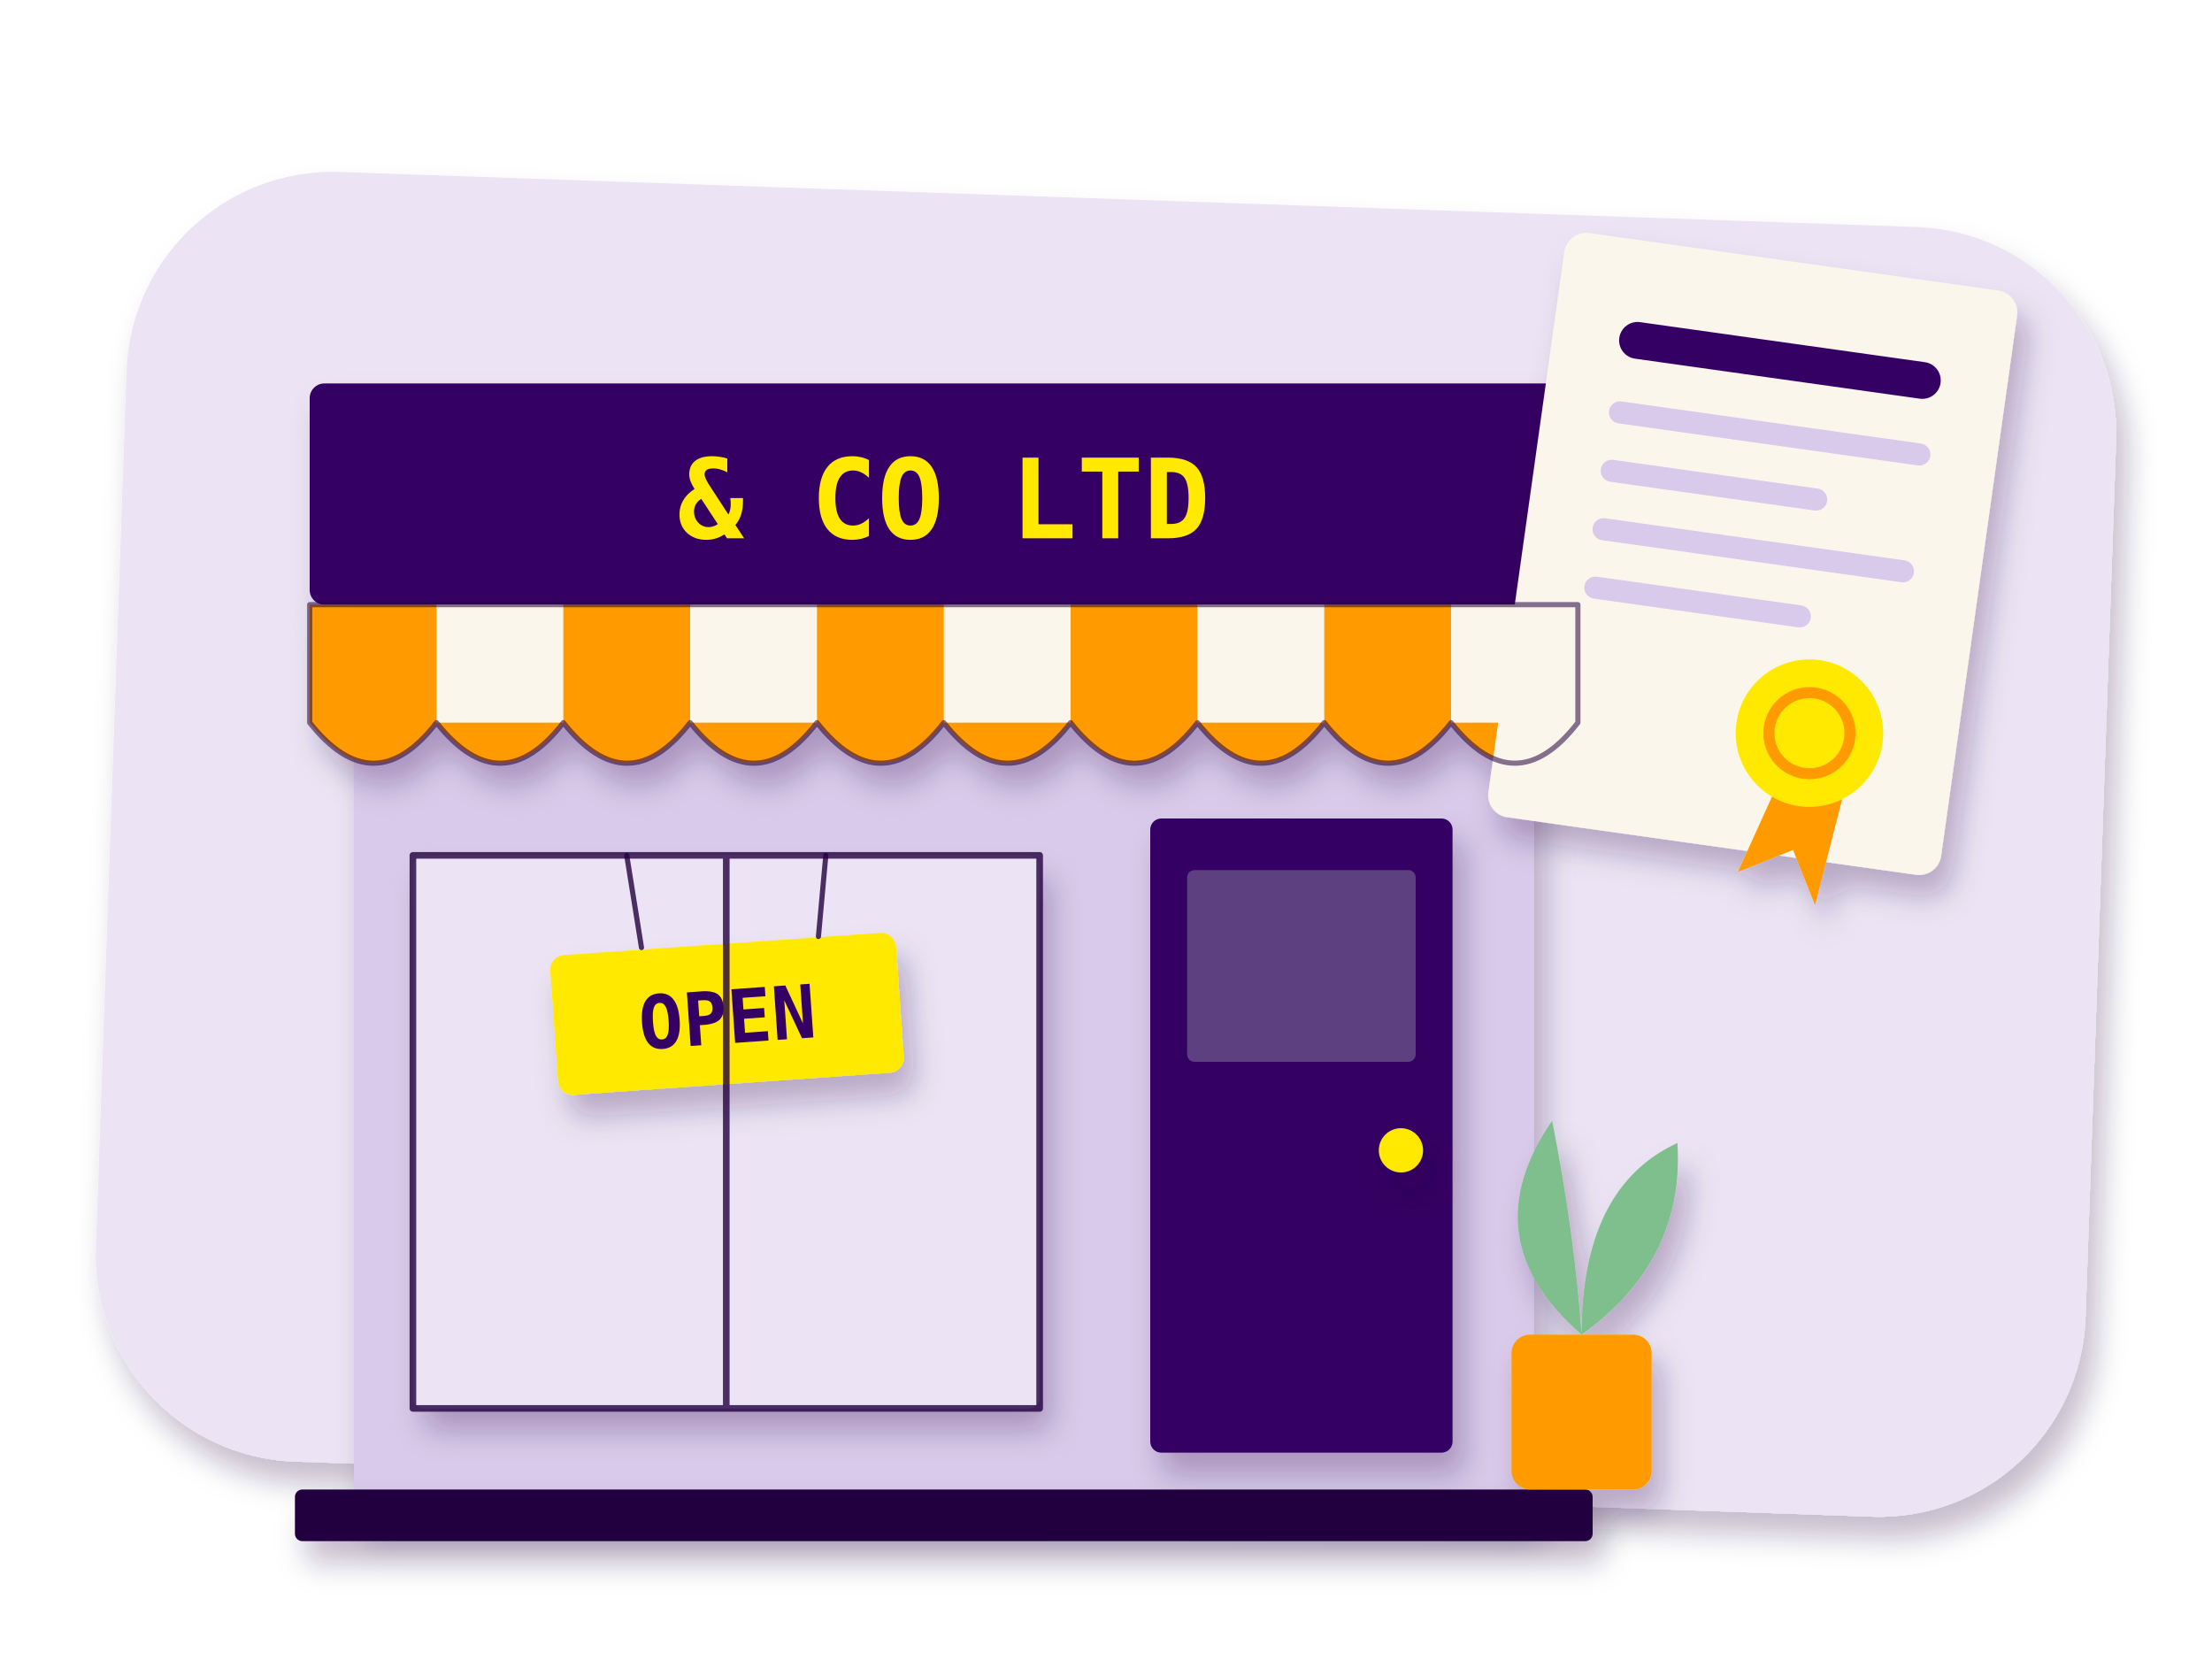
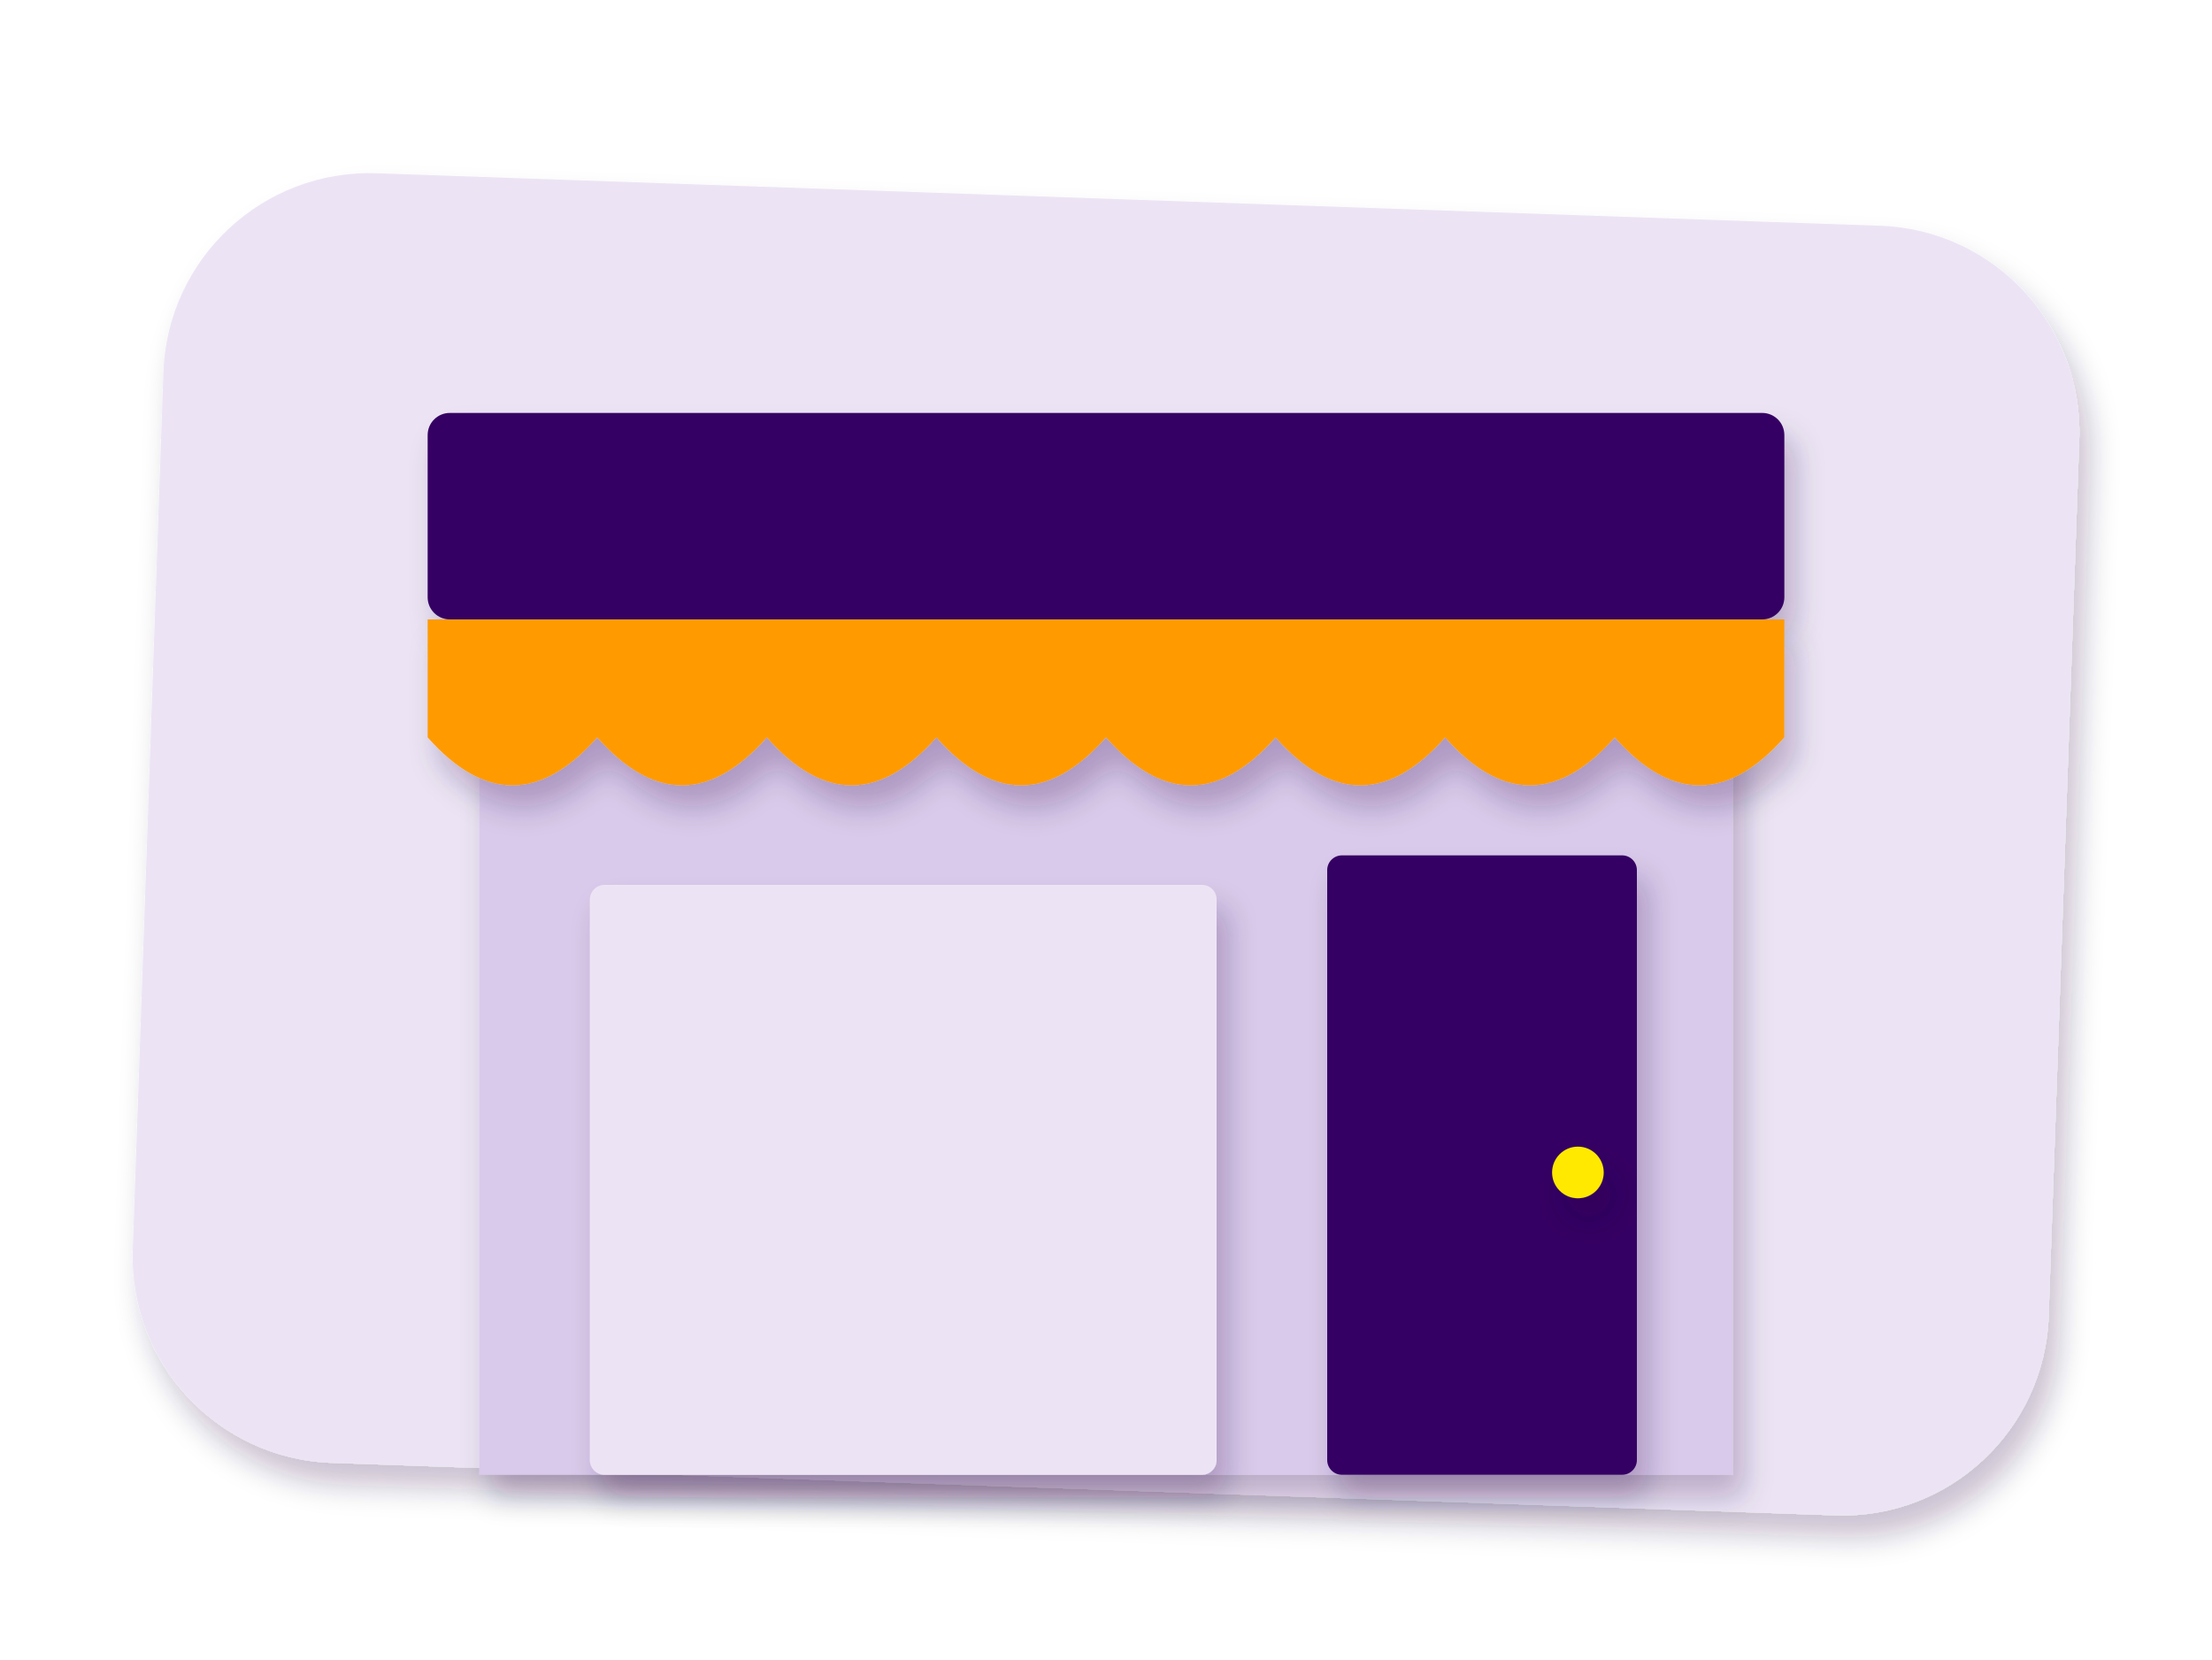
<svg xmlns="http://www.w3.org/2000/svg" viewBox="0 0 600 450" width="600" height="450">
  <defs>
    <filter id="paper" x="-8%" y="-8%" width="116%" height="122%" color-interpolation-filters="sRGB">
      <feTurbulence type="fractalNoise" baseFrequency="1.15" numOctaves="2" seed="5" result="t" />
      <feDiffuseLighting in="t" lighting-color="#ffffff" surfaceScale=".7" result="lit">
        <feDistantLight azimuth="235" elevation="68" />
      </feDiffuseLighting>
      <feComposite in="lit" in2="SourceAlpha" operator="in" result="tex" />
      <feBlend in="SourceGraphic" in2="tex" mode="multiply" result="papered" />
      <feComposite in="papered" in2="SourceAlpha" operator="in" result="cut" />
-       <feDropShadow in="cut" dx="3" dy="6" stdDeviation="4" flood-color="#22003f" flood-opacity="0.26" />
+       <feDropShadow in="cut" dx="3" dy="6" stdDeviation="4" flood-color="#22003f" flood-opacity="0.24" />
    </filter>
  </defs>
  <g filter="url(#paper)">
-     <rect x="30" y="54" width="540" height="350" rx="56" fill="#ece4f4" transform="rotate(2 300.0 229.0)" />
+     <rect x="40" y="54" width="520" height="350" rx="56" fill="#ece4f4" transform="rotate(2 300.0 229.0)" />
  </g>
  <g filter="url(#paper)">
-     <rect x="96" y="112" width="320" height="300" rx="0" fill="#d9c9ea" />
+     <rect x="130" y="130" width="340" height="270" rx="0" fill="#d9c9ea" />
  </g>
  <g filter="url(#paper)">
-     <rect x="84" y="104" width="344" height="60" rx="4" fill="#360064" />
-     <text x="256" y="146" font-family="Red Hat Mono, monospace" font-weight="700" font-size="30" fill="#ffe900" text-anchor="middle">&amp; CO LTD</text>
-     <rect x="112" y="232" width="170" height="150" rx="3" fill="#ece4f4" />
-     <rect x="312" y="222" width="82" height="172" rx="3" fill="#360064" />
-     <rect x="322" y="236" width="62" height="52" rx="2" fill="#5b3f80" />
+     <rect x="116" y="112" width="368" height="56" rx="6" fill="#360064" />
+     <rect x="160" y="240" width="170" height="160" rx="4" fill="#ece4f4" />
+     <rect x="360" y="232" width="84" height="168" rx="4" fill="#360064" />
  </g>
  <g filter="url(#paper)">
-     <rect x="80" y="404" width="352" height="14" rx="2" fill="#22003f" />
-     <rect x="410" y="362" width="38" height="42" rx="5" fill="#ff9b00" />
-     <path d="M429 362 q-30 -26 -8 -58 q6 30 8 58 q0 -40 26 -52 q2 32 -26 52z" fill="#7fbf8e" />
-   </g>
-   <g filter="url(#paper)">
-     <path d="M84 164 H428 V196 q-17 22 -34.4 0 q-17 22 -34.4 0 q-17 22 -34.4 0 q-17 22 -34.4 0 q-17 22 -34.4 0 q-17 22 -34.4 0 q-17 22 -34.4 0 q-17 22 -34.4 0 q-17 22 -34.4 0 q-17 22 -34.4 0 Z" fill="#ff9b00" />
-     <rect x="118.4" y="164" width="34.4" height="32" rx="0" fill="#fbf6ec" />
-     <rect x="187.2" y="164" width="34.4" height="32" rx="0" fill="#fbf6ec" />
-     <rect x="256.0" y="164" width="34.4" height="32" rx="0" fill="#fbf6ec" />
-     <rect x="324.8" y="164" width="34.4" height="32" rx="0" fill="#fbf6ec" />
-     <rect x="393.6" y="164" width="34.4" height="32" rx="0" fill="#fbf6ec" />
-     <g transform="rotate(-4 197 272)">
-       <rect x="150" y="256" width="94" height="38" rx="4" fill="#ffe900" />
-       <text x="197" y="283" font-family="Red Hat Mono, monospace" font-weight="700" font-size="20" fill="#360064" text-anchor="middle">OPEN</text>
-     </g>
-     <circle cx="380" cy="312" r="6" fill="#ffe900" />
-     <g transform="translate(-26 6) rotate(8 500 140)">
-       <rect x="440" y="64" width="124" height="160" rx="6" fill="#fbf6ec" />
-       <rect x="458" y="86" width="88" height="10" rx="5" fill="#360064" />
-       <rect x="458" y="108" width="88" height="6" rx="3" fill="#d9c9ea" />
-       <rect x="458" y="124" width="62" height="6" rx="3" fill="#d9c9ea" />
-       <rect x="458" y="140" width="88" height="6" rx="3" fill="#d9c9ea" />
-       <rect x="458" y="156" width="62" height="6" rx="3" fill="#d9c9ea" />
-       <path d="M520 196 l-10 34 l14 -8 l8 14 l4 -36 z" fill="#ff9b00" />
-       <circle cx="524" cy="190" r="20" fill="#ffe900" />
-       <circle cx="524" cy="190" r="11" fill="none" stroke="#ff9b00" stroke-width="3" />
-     </g>
-   </g>
-   <g>
-     <path d="M84 164 H428 V196 q-17 22 -34.4 0 q-17 22 -34.4 0 q-17 22 -34.4 0 q-17 22 -34.4 0 q-17 22 -34.4 0 q-17 22 -34.4 0 q-17 22 -34.4 0 q-17 22 -34.4 0 q-17 22 -34.4 0 q-17 22 -34.4 0 Z" fill="none" stroke="#22003f" stroke-width="1.4" stroke-linecap="round" stroke-linejoin="round" opacity="0.55" />
-     <path d="M112 232 h170 v150 h-170 z M197 232 v150" fill="none" stroke="#22003f" stroke-width="1.8" stroke-linecap="round" stroke-linejoin="round" opacity="0.8" />
-     <path d="M170 232 L174 257 M224 232 L222 254" fill="none" stroke="#22003f" stroke-width="1.4" stroke-linecap="round" stroke-linejoin="round" opacity="0.8" />
+     <path d="M116 168 H484 V200 q-23 26 -46 0 q-23 26 -46 0 q-23 26 -46 0 q-23 26 -46 0 q-23 26 -46 0 q-23 26 -46 0 q-23 26 -46 0 q-23 26 -46 0 Z" fill="#ff9b00" />
+     <circle cx="428" cy="318" r="7" fill="#ffe900" />
  </g>
</svg>
